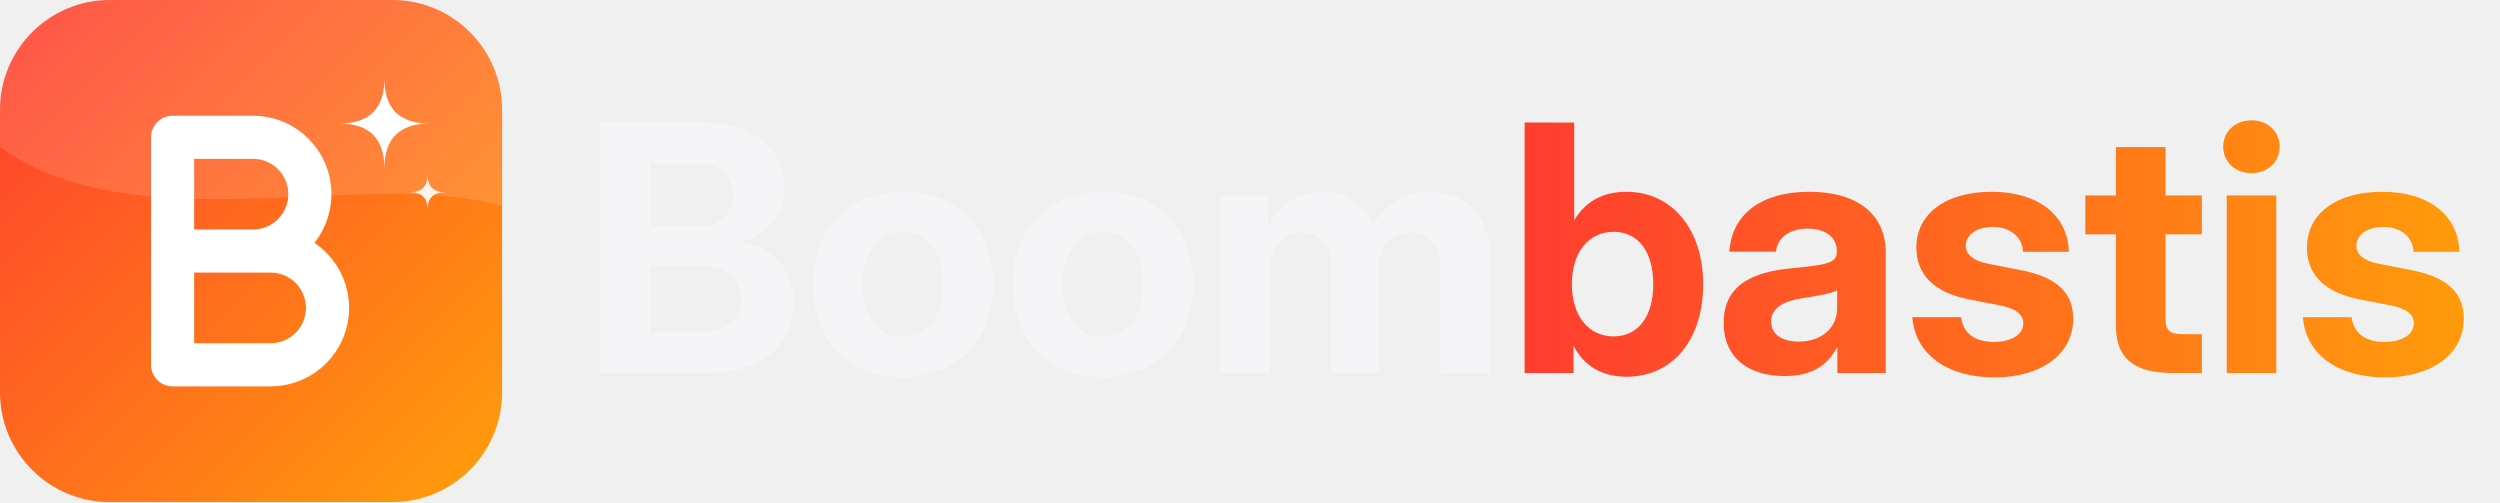
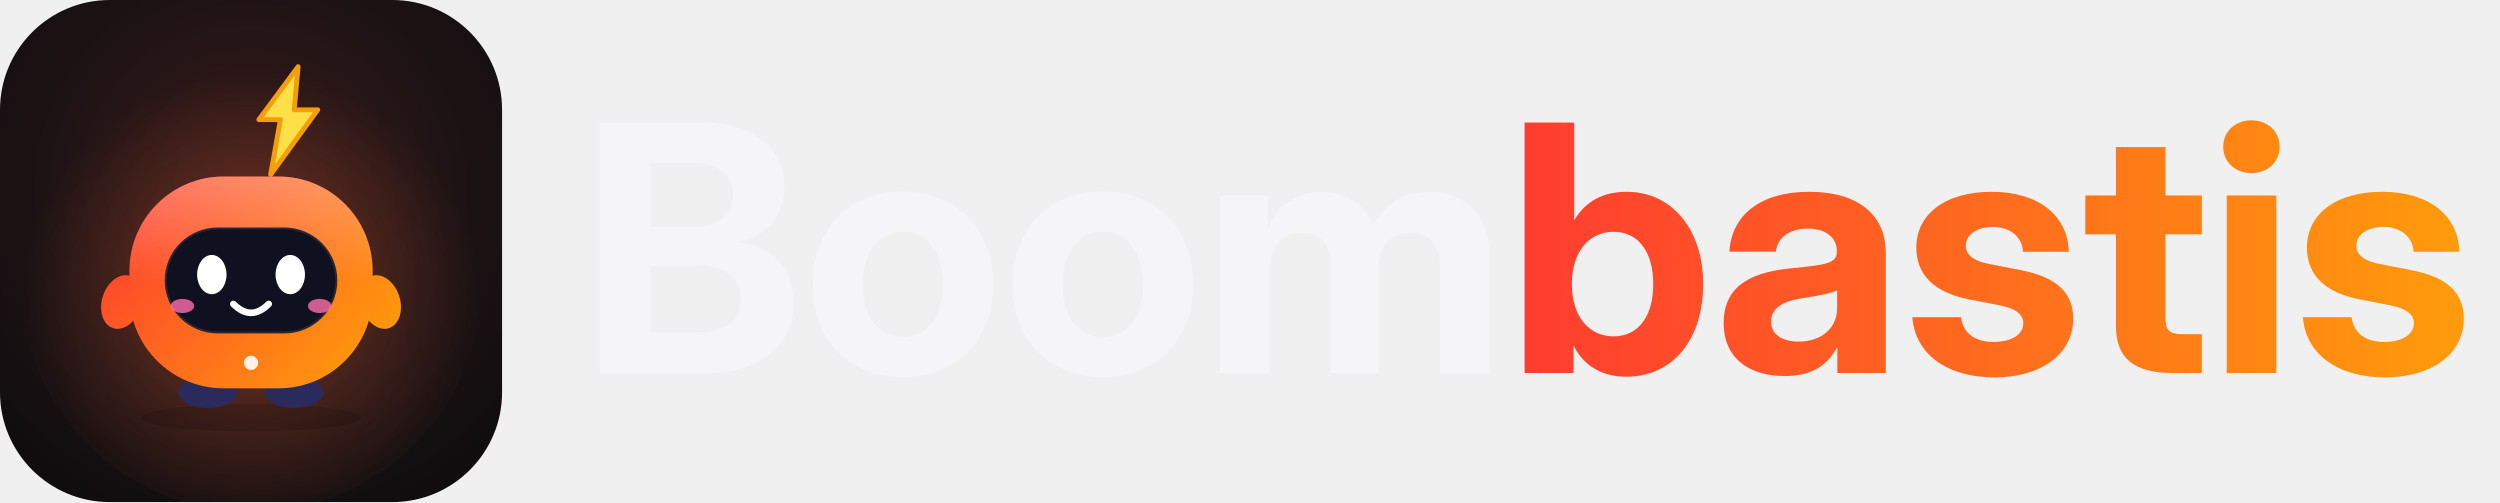
<svg xmlns="http://www.w3.org/2000/svg" viewBox="0 0 697 140" role="img" aria-labelledby="t">
  <defs>
-     <clipPath id="c">
-       <rect width="512" height="512" rx="112" />
-     </clipPath>
-     <linearGradient id="g" x1="0" y1="0" x2="1" y2="1">
-       <stop offset="0" stop-color="#ff3b30" />
-       <stop offset="1" stop-color="#ff9f0a" />
-     </linearGradient>
+     <radialGradient id="bgt" cx="50%" cy="38%" r="80%">
+       <stop offset="0" stop-color="#3a1c1a" />
+       <stop offset=".55" stop-color="#1c1214" />
+       <stop offset="1" stop-color="#0b0b0d" />
+     </radialGradient>
+     <radialGradient id="gl" cx="50%" cy="55%" r="50%">
+       <stop offset="0" stop-color="#ff6a3a" stop-opacity=".35" />
+       <stop offset="1" stop-color="#ff6a3a" stop-opacity="0" />
+     </radialGradient>
+   </defs>
+   <defs>
    <linearGradient id="gt" gradientUnits="userSpaceOnUse" x1="420.188" y1="0" x2="697" y2="0">
      <stop offset="0" stop-color="#ff3b30" />
      <stop offset="1" stop-color="#ff9f0a" />
    </linearGradient>
  </defs>
-   <g transform="scale(.2734)">
-     <rect width="512" height="512" rx="112" fill="url(#g)" />
-     <path d="M0 0H512V210C370 170 140 250 0 150Z" fill="#fff" opacity=".13" clip-path="url(#c)" />
-     <g transform="translate(-24 0)">
-       <path d="M200 140V372M200 140H282a58 58 0 0 1 0 116H200M200 256H300a58 58 0 0 1 0 116H200" fill="none" stroke="#fff" stroke-width="44" stroke-linecap="round" stroke-linejoin="round" />
-     </g>
-     <path d="M392 80Q392 126 438 126Q392 126 392 172Q392 126 346 126Q392 126 392 80Z" fill="#fff" />
-     <path d="M436 178Q436 196 454 196Q436 196 436 214Q436 196 418 196Q436 196 436 178Z" fill="#fff" opacity=".9" />
+   <g transform="scale(0.2734)">
+     <rect width="512" height="512" rx="112" fill="url(#bgt)" />
+     <circle cx="256.0" cy="286.72" r="235.52" fill="url(#gl)" />
+     <svg x="56.0" y="64.0" width="400.0" height="400.0" viewBox="0 0 200 200" overflow="visible">
+       <defs>
+         <linearGradient id="tkboidg" x1="38" y1="58" x2="162" y2="166" gradientUnits="userSpaceOnUse">
+           <stop offset="0" stop-color="#ff3b30" />
+           <stop offset="1" stop-color="#ff9f0a" />
+         </linearGradient>
+         <linearGradient id="tkboidh" x1="0" y1="0" x2="0" y2="1">
+           <stop offset="0" stop-color="#fff" stop-opacity=".3" />
+           <stop offset=".5" stop-color="#fff" stop-opacity="0" />
+         </linearGradient>
+       </defs>
+       <ellipse cx="100" cy="181" rx="56" ry="7" fill="#000" opacity=".14" />
+       <g class="tk-ant">
+         <path d="M124 2 104 29h11l-5 28 24-33h-12z" fill="#fde047" stroke="#f59e0b" stroke-width="2.5" stroke-linejoin="round" />
+       </g>
+       <ellipse cx="78" cy="168" rx="15" ry="8" fill="#2b2a5c" />
+       <ellipse cx="122" cy="168" rx="15" ry="8" fill="#2b2a5c" />
+       <ellipse cx="34" cy="122" rx="10" ry="14" transform="rotate(18 34 122)" fill="url(#tkboidg)" />
+       <ellipse cx="166" cy="122" rx="10" ry="14" transform="rotate(-18 166 122)" fill="url(#tkboidg)" />
+       <rect x="38" y="58" width="124" height="108" rx="48" fill="url(#tkboidg)" />
+       <rect x="38" y="58" width="124" height="108" rx="48" fill="url(#tkboidh)" />
+       <rect x="56" y="84" width="88" height="54" rx="27" fill="#0f1020" />
+       <rect x="56.5" y="84.5" width="87" height="53" rx="26.5" fill="none" stroke="#fff" stroke-opacity=".1" />
+       <ellipse class="tk-eye" cx="80" cy="108" rx="7.5" ry="10" fill="#fff" />
+       <ellipse class="tk-eye" cx="120" cy="108" rx="7.5" ry="10" fill="#fff" />
+       <path d="M91 123Q100 132 109 123" stroke="#fff" stroke-width="3.4" stroke-linecap="round" fill="none" />
+       <ellipse cx="65" cy="124" rx="6" ry="3.6" fill="#ff6fae" opacity=".8" />
+       <ellipse cx="135" cy="124" rx="6" ry="3.6" fill="#ff6fae" opacity=".8" />
+       <circle cx="100" cy="153" r="3.6" fill="#fff" opacity=".9" />
+     </svg>
  </g>
  <path d="M167.203 104.0H196.781C212.672 104.0 221.25 95.984 221.25 84.312C221.25 74.375 214.688 68.375 206.156 67.578V67.484C213.844 65.562 218.672 60.172 218.672 52.109C218.672 41.375 210.234 34.156 195.188 34.156H167.203ZM181.312 92.656V74.047H195.0C202.266 74.047 206.531 77.703 206.531 83.516C206.531 89.328 202.172 92.656 194.766 92.656ZM181.312 63.172V45.5H194.109C200.438 45.5 204.328 48.922 204.328 54.359C204.328 59.75 200.438 63.172 194.109 63.172Z M251.719 105.125C266.766 105.125 276.891 94.812 276.891 79.297C276.891 63.781 266.766 53.375 251.719 53.375C236.719 53.375 226.594 63.781 226.594 79.297C226.594 94.812 236.719 105.125 251.719 105.125ZM251.719 93.922C245.016 93.922 240.516 88.484 240.516 79.297C240.516 70.062 245.062 64.578 251.719 64.578C258.422 64.578 262.969 70.062 262.969 79.297C262.969 88.484 258.469 93.922 251.719 93.922Z M307.453 105.125C322.5 105.125 332.625 94.812 332.625 79.297C332.625 63.781 322.5 53.375 307.453 53.375C292.453 53.375 282.328 63.781 282.328 79.297C282.328 94.812 292.453 105.125 307.453 105.125ZM307.453 93.922C300.75 93.922 296.25 88.484 296.25 79.297C296.25 70.062 300.797 64.578 307.453 64.578C314.156 64.578 318.703 70.062 318.703 79.297C318.703 88.484 314.203 93.922 307.453 93.922Z M340.219 104.0H354.047V74.797C354.047 68.422 357.984 64.859 362.906 64.859C367.734 64.859 371.109 68.188 371.109 73.344V104.0H384.422V74.188C384.422 68.656 387.75 64.859 393.094 64.859C397.828 64.859 401.484 67.766 401.484 73.719V104.0H415.266V71.188C415.266 59.844 408.188 53.469 398.672 53.469C391.5 53.469 385.406 57.078 382.828 63.125C380.766 57.078 375.188 53.469 368.531 53.469C362.25 53.469 356.484 56.703 353.531 63.406V54.5H340.219Z" fill="#f5f5f7" />
  <path d="M453.422 105.031C466.359 105.031 474.844 94.719 474.844 79.203C474.844 64.016 466.172 53.469 453.516 53.469C447.094 53.469 442.125 56.0 438.938 61.344H438.891V34.156H425.062V104.0H438.703V96.406H438.75C441.609 102.172 446.906 105.031 453.422 105.031ZM449.859 93.781C442.875 93.781 438.234 88.062 438.234 79.203C438.234 70.391 442.875 64.625 449.859 64.625C456.562 64.625 460.922 69.922 460.922 79.203C460.922 88.484 456.562 93.781 449.859 93.781Z M497.578 104.844C505.172 104.844 509.438 101.844 512.062 97.016H512.25V104.0H525.75V70.438C525.75 59.844 517.969 53.469 504.422 53.469C490.828 53.469 482.766 59.938 482.156 70.156H495.141C495.469 66.359 498.844 63.734 504.0 63.734C509.062 63.734 512.109 66.266 512.109 69.922V70.25C512.109 73.438 508.922 73.859 499.875 74.75C489.562 75.688 480.562 78.875 480.562 90.031C480.562 99.922 487.688 104.844 497.578 104.844ZM501.422 95.234C496.781 95.234 493.781 93.172 493.781 89.656C493.781 85.719 497.531 83.891 502.266 83.188C506.719 82.484 510.609 81.828 512.203 80.938V85.906C512.203 91.25 508.078 95.234 501.422 95.234Z M556.078 105.219C569.016 105.219 578.016 98.75 578.016 88.859C578.016 81.594 573.422 77.281 563.438 75.312L554.062 73.484C550.266 72.688 548.062 71.047 548.062 68.516C548.062 65.562 550.922 63.266 555.656 63.266C560.531 63.266 563.906 66.219 564.0 70.203H576.797C576.516 59.891 568.078 53.469 555.281 53.469C542.391 53.469 534.281 59.656 534.281 69.031C534.281 76.719 539.391 81.594 549.0 83.469L557.672 85.156C561.703 85.953 564.094 87.5 564.094 90.125C564.094 93.172 560.953 95.328 555.844 95.328C550.453 95.328 547.266 92.75 546.75 88.438H533.156C534.0 99.078 543.234 105.219 556.078 105.219Z M613.875 54.5H603.75V41.0H589.922V54.5H581.391V65.328H589.922V90.875C589.922 99.875 594.938 104.0 605.812 104.0H613.875V93.172H608.578C604.828 93.172 603.75 92.094 603.75 88.719V65.328H613.875Z M620.812 104.0H634.641V54.5H620.812ZM627.703 48.266C632.25 48.266 635.578 45.125 635.578 40.906C635.578 36.688 632.25 33.547 627.703 33.547C623.156 33.547 619.828 36.688 619.828 40.906C619.828 45.125 623.156 48.266 627.703 48.266Z M664.969 105.219C677.906 105.219 686.906 98.75 686.906 88.859C686.906 81.594 682.312 77.281 672.328 75.312L662.953 73.484C659.156 72.688 656.953 71.047 656.953 68.516C656.953 65.562 659.812 63.266 664.547 63.266C669.422 63.266 672.797 66.219 672.891 70.203H685.688C685.406 59.891 676.969 53.469 664.172 53.469C651.281 53.469 643.172 59.656 643.172 69.031C643.172 76.719 648.281 81.594 657.891 83.469L666.562 85.156C670.594 85.953 672.984 87.5 672.984 90.125C672.984 93.172 669.844 95.328 664.734 95.328C659.344 95.328 656.156 92.75 655.641 88.438H642.047C642.891 99.078 652.125 105.219 664.969 105.219Z" fill="url(#gt)" />
</svg>
